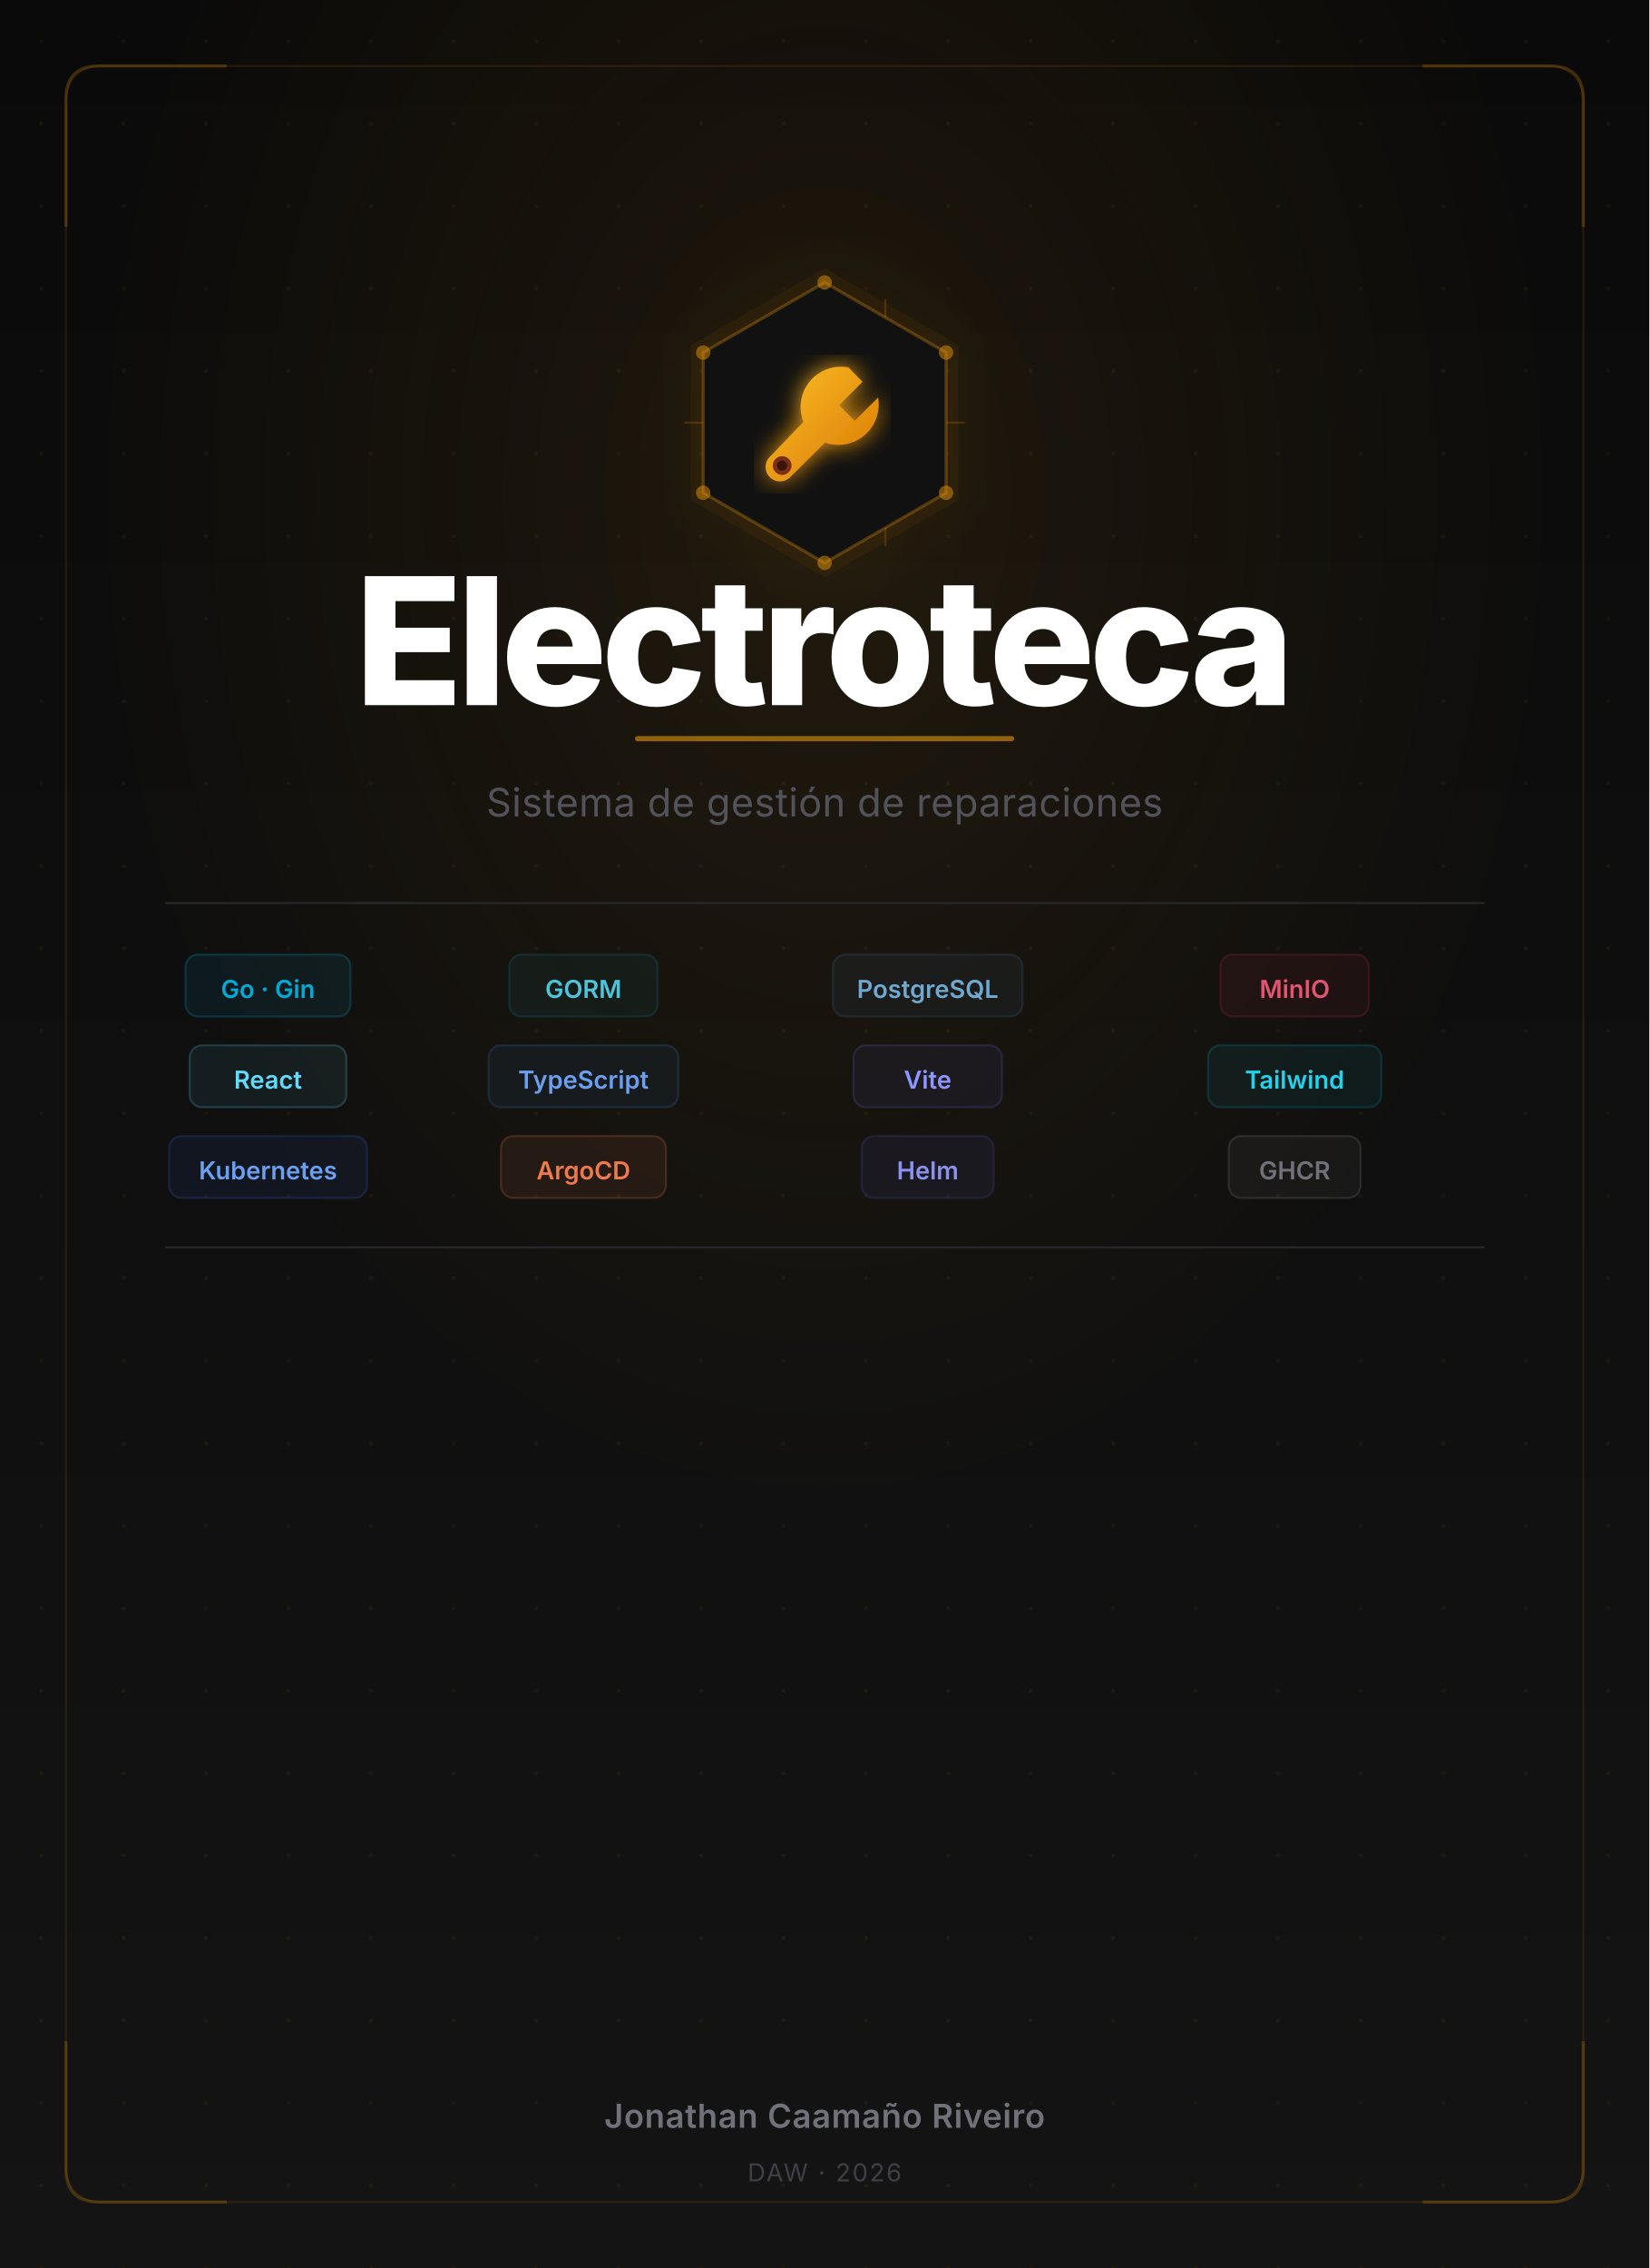
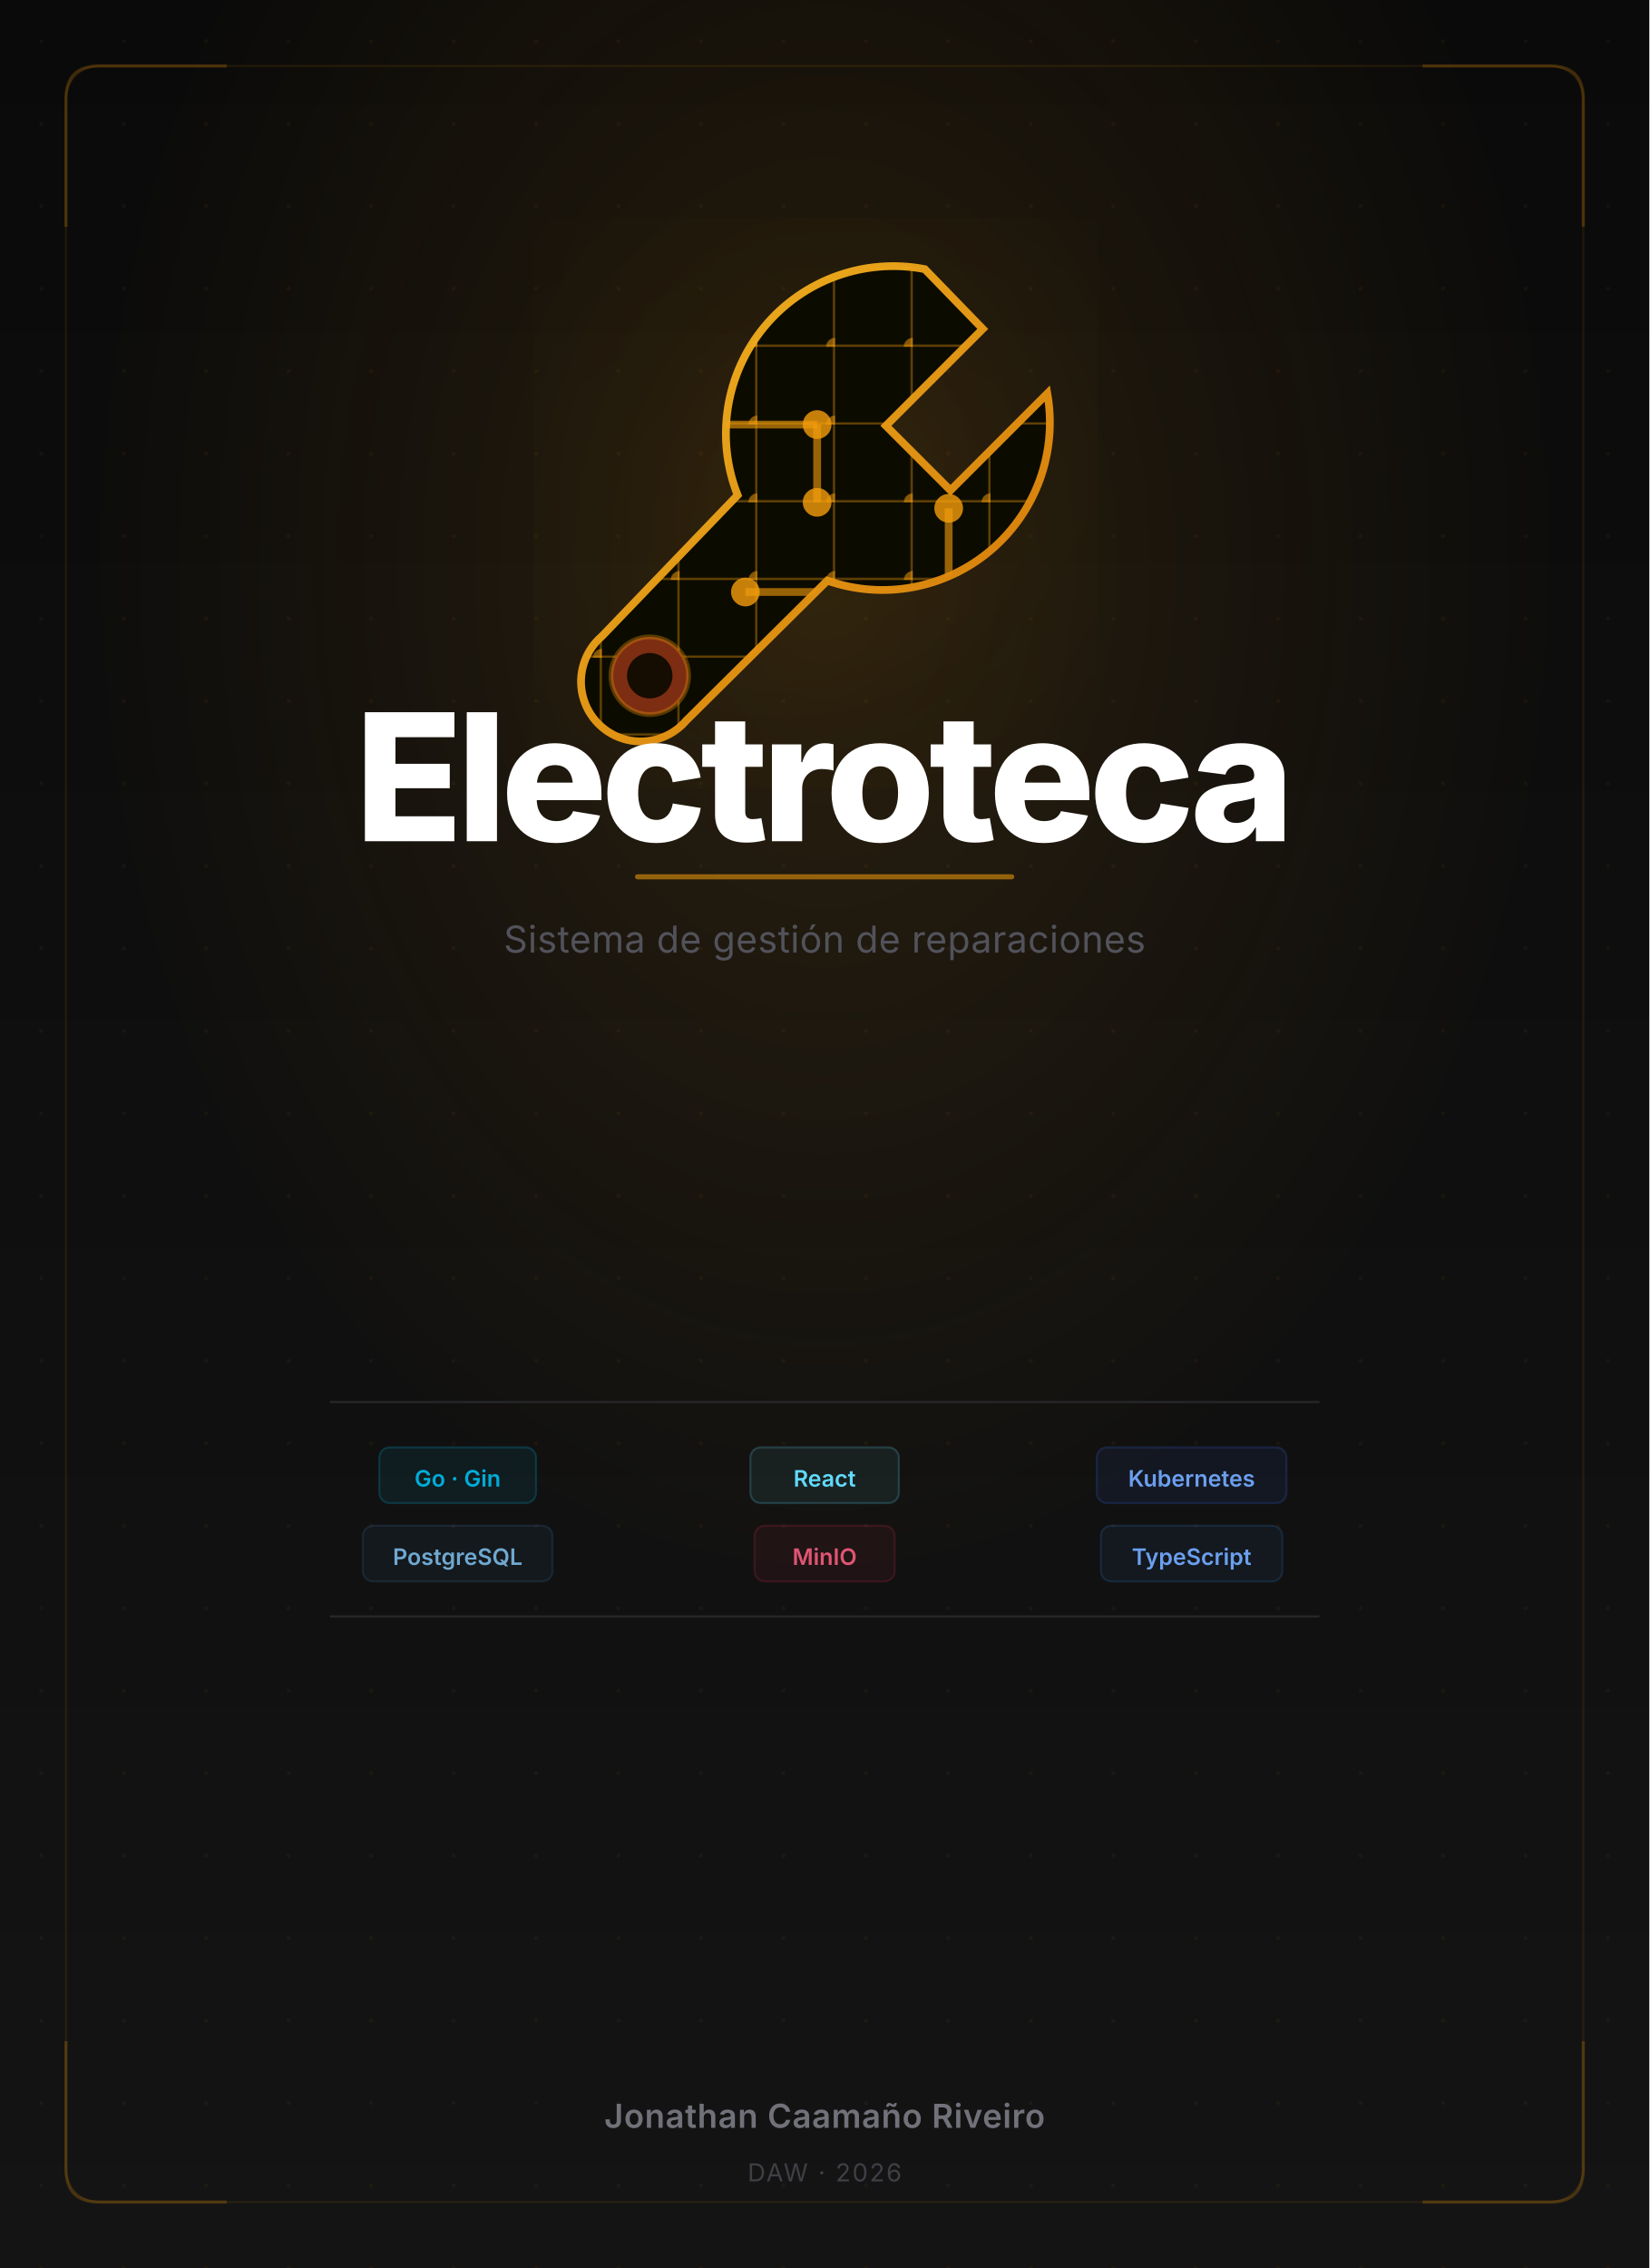
<svg xmlns="http://www.w3.org/2000/svg" viewBox="0 0 800 1100" fill="none">
  <defs>
    <linearGradient id="bg-grad" x1="0" y1="0" x2="0" y2="1">
      <stop offset="0%" stop-color="#0a0a0a" />
      <stop offset="100%" stop-color="#141414" />
    </linearGradient>
-     <radialGradient id="amber-glow" cx="50%" cy="22%" r="45%">
-       <stop offset="0%" stop-color="#f59e0b" stop-opacity="0.09" />
+     <radialGradient id="amber-glow" cx="50%" cy="25%" r="45%">
+       <stop offset="0%" stop-color="#f59e0b" stop-opacity="0.12" />
      <stop offset="100%" stop-color="#f59e0b" stop-opacity="0" />
    </radialGradient>
-     <linearGradient id="wrench-fill" x1="0" y1="0" x2="1" y2="1">
+     <linearGradient id="wrench-stroke" x1="0" y1="0" x2="1" y2="1">
      <stop offset="0%" stop-color="#fbbf24" />
      <stop offset="100%" stop-color="#d97706" />
    </linearGradient>
-     <filter id="wrench-glow">
-       <feGaussianBlur in="SourceGraphic" stdDeviation="8" result="blur" />
+     <filter id="logo-glow">
+       <feGaussianBlur in="SourceGraphic" stdDeviation="28" result="blur" />
      <feMerge>
        <feMergeNode in="blur" />
        <feMergeNode in="SourceGraphic" />
      </feMerge>
    </filter>
-     <filter id="hex-glow">
-       <feGaussianBlur in="SourceGraphic" stdDeviation="20" result="blur" />
-       <feMerge>
-         <feMergeNode in="blur" />
-         <feMergeNode in="SourceGraphic" />
-       </feMerge>
-     </filter>
+     <pattern id="pcb-grid" x="-26" y="-44" width="13" height="13" patternUnits="userSpaceOnUse">
+       <line x1="0" y1="13" x2="13" y2="13" stroke="#f59e0b" stroke-width="0.75" opacity="0.36" />
+       <line x1="13" y1="0" x2="13" y2="13" stroke="#f59e0b" stroke-width="0.75" opacity="0.36" />
+       <circle cx="13" cy="13" r="1.5" fill="#f59e0b" opacity="0.52" />
+     </pattern>
+     <clipPath id="wrench-clip">
+       <path d="M28 -44a28 28 0 0 0-31.3 37.8L-26 17.4a10 10 0 1 0 14.1 14.1                L11.7 8.1A28 28 0 0 0 48.5 -23.2l-16.2 16.2-10.8-10.8 16.2-16.2z" />
+     </clipPath>
  </defs>
  <rect width="800" height="1100" fill="url(#bg-grad)" />
  <rect width="800" height="1100" fill="url(#amber-glow)" />
  <pattern id="dots" x="0" y="0" width="40" height="40" patternUnits="userSpaceOnUse">
-     <circle cx="20" cy="20" r="1" fill="#f59e0b" opacity="0.055" />
+     <circle cx="20" cy="20" r="1" fill="#f59e0b" opacity="0.05" />
  </pattern>
  <rect width="800" height="1100" fill="url(#dots)" />
-   <rect x="32" y="32" width="736" height="1036" rx="16" stroke="#f59e0b" stroke-width="1" stroke-opacity="0.1" fill="none" />
-   <g transform="translate(400, 205)">
-     <polygon points="0,-75 64.95,-37.5 64.95,37.5 0,75 -64.95,37.5 -64.95,-37.5" fill="#f59e0b" fill-opacity="0.05" filter="url(#hex-glow)" />
-     <polygon points="0,-68 58.9,-34 58.9,34 0,68 -58.9,34 -58.9,-34" fill="#111111" />
-     <polygon points="0,-68 58.9,-34 58.9,34 0,68 -58.9,34 -58.9,-34" fill="none" stroke="#f59e0b" stroke-width="1.5" stroke-opacity="0.28" />
-     <circle cx="0" cy="-68" r="3.5" fill="#f59e0b" opacity="0.45" />
-     <circle cx="58.9" cy="-34" r="3.5" fill="#f59e0b" opacity="0.45" />
-     <circle cx="58.9" cy="34" r="3.5" fill="#f59e0b" opacity="0.45" />
-     <circle cx="0" cy="68" r="3.5" fill="#f59e0b" opacity="0.45" />
-     <circle cx="-58.9" cy="34" r="3.5" fill="#f59e0b" opacity="0.45" />
-     <circle cx="-58.9" cy="-34" r="3.5" fill="#f59e0b" opacity="0.45" />
-     <line x1="29.45" y1="-51" x2="29.45" y2="-60" stroke="#f59e0b" stroke-width="1" stroke-opacity="0.18" />
-     <line x1="58.9" y1="0" x2="68" y2="0" stroke="#f59e0b" stroke-width="1" stroke-opacity="0.18" />
-     <line x1="-58.9" y1="0" x2="-68" y2="0" stroke="#f59e0b" stroke-width="1" stroke-opacity="0.18" />
-     <line x1="29.45" y1="51" x2="29.45" y2="60" stroke="#f59e0b" stroke-width="1" stroke-opacity="0.18" />
-     <g transform="translate(-8, 4) scale(0.7)" filter="url(#wrench-glow)">
-       <path d="M28 -44a28 28 0 0 0-31.3 37.8L-26 17.4a10 10 0 1 0 14.1 14.1L11.7 8.1A28 28 0 0 0 48.5 -23.2l-16.2 16.2-10.8-10.8 16.2-16.2z" fill="url(#wrench-fill)" />
-       <circle cx="-18" cy="24" r="6.5" fill="#7c2d12" />
-       <circle cx="-18" cy="24" r="3.5" fill="#0a0a0a" opacity="0.6" />
+   <rect x="32" y="32" width="736" height="1036" rx="16" stroke="#f59e0b" stroke-width="1" stroke-opacity="0.09" fill="none" />
+   <g transform="translate(400,240) scale(2.9) translate(-11.25,6.25)">
+     <path d="M28 -44a28 28 0 0 0-31.3 37.8L-26 17.4a10 10 0 1 0 14.1 14.1              L11.7 8.1A28 28 0 0 0 48.5 -23.2l-16.2 16.2-10.8-10.8 16.2-16.2z" fill="#f59e0b" fill-opacity="0.12" filter="url(#logo-glow)" />
+     <path d="M28 -44a28 28 0 0 0-31.3 37.8L-26 17.4a10 10 0 1 0 14.1 14.1              L11.7 8.1A28 28 0 0 0 48.5 -23.2l-16.2 16.2-10.8-10.8 16.2-16.2z" fill="#0c0b00" />
+     <g clip-path="url(#wrench-clip)">
+       <rect x="-30" y="-50" width="85" height="90" fill="url(#pcb-grid)" />
+       <line x1="-26" y1="-18" x2="10" y2="-18" stroke="#f59e0b" stroke-width="1.3" opacity="0.6" />
+       <line x1="10" y1="-18" x2="10" y2="-5" stroke="#f59e0b" stroke-width="1.3" opacity="0.6" />
+       <circle cx="10" cy="-18" r="2.4" fill="#f59e0b" opacity="0.8" />
+       <circle cx="10" cy="-5" r="2.4" fill="#f59e0b" opacity="0.8" />
+       <line x1="-2" y1="10" x2="32" y2="10" stroke="#f59e0b" stroke-width="1.3" opacity="0.6" />
+       <line x1="32" y1="10" x2="32" y2="-4" stroke="#f59e0b" stroke-width="1.3" opacity="0.6" />
+       <circle cx="-2" cy="10" r="2.4" fill="#f59e0b" opacity="0.8" />
+       <circle cx="32" cy="10" r="2.4" fill="#f59e0b" opacity="0.8" />
+       <circle cx="32" cy="-4" r="2.4" fill="#f59e0b" opacity="0.8" />
+     </g>
+     <path d="M28 -44a28 28 0 0 0-31.3 37.8L-26 17.4a10 10 0 1 0 14.1 14.1              L11.7 8.1A28 28 0 0 0 48.5 -23.2l-16.2 16.2-10.8-10.8 16.2-16.2z" fill="none" stroke="url(#wrench-stroke)" stroke-width="1.3" stroke-opacity="0.95" />
+     <circle cx="-18" cy="24" r="6.5" fill="#7c2d12" />
+     <circle cx="-18" cy="24" r="3.8" fill="#0a0900" opacity="0.9" />
+     <circle cx="-18" cy="24" r="6.5" fill="none" stroke="#f59e0b" stroke-width="0.8" stroke-opacity="0.32" />
+   </g>
+   <text x="400" y="408" font-family="Inter, -apple-system, BlinkMacSystemFont, sans-serif" font-size="86" font-weight="800" fill="white" text-anchor="middle" letter-spacing="-3">Electroteca</text>
+   <rect x="308" y="424" width="184" height="2.5" rx="1.25" fill="#f59e0b" opacity="0.55" />
+   <text x="400" y="462" font-family="Inter, -apple-system, sans-serif" font-size="18" font-weight="400" fill="#52525b" text-anchor="middle" letter-spacing="0.2">
+     Sistema de gestión de reparaciones
+   </text>
+   <line x1="160" y1="680" x2="640" y2="680" stroke="#27272a" stroke-width="1" />
+   <g font-family="Inter, monospace" font-size="11" font-weight="600" text-anchor="middle">
+     <g transform="translate(222,716)">
+       <rect x="-38" y="-14" width="76" height="27" rx="5" fill="#00ACD7" fill-opacity="0.08" stroke="#00ACD7" stroke-opacity="0.22" stroke-width="1" />
+       <text y="5" fill="#00ACD7">Go · Gin</text>
+     </g>
+     <g transform="translate(400,716)">
+       <rect x="-36" y="-14" width="72" height="27" rx="5" fill="#61DAFB" fill-opacity="0.07" stroke="#61DAFB" stroke-opacity="0.20" stroke-width="1" />
+       <text y="5" fill="#61DAFB">React</text>
+     </g>
+     <g transform="translate(578,716)">
+       <rect x="-46" y="-14" width="92" height="27" rx="5" fill="#326CE5" fill-opacity="0.08" stroke="#326CE5" stroke-opacity="0.20" stroke-width="1" />
+       <text y="5" fill="#6B9FEF">Kubernetes</text>
+     </g>
+     <g transform="translate(222,754)">
+       <rect x="-46" y="-14" width="92" height="27" rx="5" fill="#336791" fill-opacity="0.10" stroke="#336791" stroke-opacity="0.22" stroke-width="1" />
+       <text y="5" fill="#6FA8D0">PostgreSQL</text>
+     </g>
+     <g transform="translate(400,754)">
+       <rect x="-34" y="-14" width="68" height="27" rx="5" fill="#C72C48" fill-opacity="0.08" stroke="#C72C48" stroke-opacity="0.20" stroke-width="1" />
+       <text y="5" fill="#E05572">MinIO</text>
+     </g>
+     <g transform="translate(578,754)">
+       <rect x="-44" y="-14" width="88" height="27" rx="5" fill="#3178C6" fill-opacity="0.08" stroke="#3178C6" stroke-opacity="0.20" stroke-width="1" />
+       <text y="5" fill="#6B9FEF">TypeScript</text>
    </g>
  </g>
-   <text x="400" y="342" font-family="Inter, -apple-system, BlinkMacSystemFont, sans-serif" font-size="86" font-weight="800" fill="white" text-anchor="middle" letter-spacing="-3">Electroteca</text>
-   <rect x="308" y="357" width="184" height="2.5" rx="1.25" fill="#f59e0b" opacity="0.55" />
-   <text x="400" y="396" font-family="Inter, -apple-system, sans-serif" font-size="19" font-weight="400" fill="#52525b" text-anchor="middle" letter-spacing="0.2">
-     Sistema de gestión de reparaciones
-   </text>
-   <line x1="80" y1="438" x2="720" y2="438" stroke="#27272a" stroke-width="1" />
-   <g font-family="Inter, monospace" font-size="12" font-weight="600" text-anchor="middle">
-     <g transform="translate(130, 479)">
-       <rect x="-40" y="-16" width="80" height="30" rx="6" fill="#00ACD7" fill-opacity="0.08" stroke="#00ACD7" stroke-opacity="0.22" stroke-width="1" />
-       <text y="5" fill="#00ACD7">Go · Gin</text>
-     </g>
-     <g transform="translate(283, 479)">
-       <rect x="-36" y="-16" width="72" height="30" rx="6" fill="#00ACD7" fill-opacity="0.06" stroke="#00ACD7" stroke-opacity="0.15" stroke-width="1" />
-       <text y="5" fill="#4FC3D9">GORM</text>
-     </g>
-     <g transform="translate(450, 479)">
-       <rect x="-46" y="-16" width="92" height="30" rx="6" fill="#336791" fill-opacity="0.1" stroke="#336791" stroke-opacity="0.22" stroke-width="1" />
-       <text y="5" fill="#6FA8D0">PostgreSQL</text>
-     </g>
-     <g transform="translate(628, 479)">
-       <rect x="-36" y="-16" width="72" height="30" rx="6" fill="#C72C48" fill-opacity="0.08" stroke="#C72C48" stroke-opacity="0.2" stroke-width="1" />
-       <text y="5" fill="#E05572">MinIO</text>
-     </g>
-     <g transform="translate(130, 523)">
-       <rect x="-38" y="-16" width="76" height="30" rx="6" fill="#61DAFB" fill-opacity="0.07" stroke="#61DAFB" stroke-opacity="0.2" stroke-width="1" />
-       <text y="5" fill="#61DAFB">React</text>
-     </g>
-     <g transform="translate(283, 523)">
-       <rect x="-46" y="-16" width="92" height="30" rx="6" fill="#3178C6" fill-opacity="0.08" stroke="#3178C6" stroke-opacity="0.2" stroke-width="1" />
-       <text y="5" fill="#6B9FEF">TypeScript</text>
-     </g>
-     <g transform="translate(450, 523)">
-       <rect x="-36" y="-16" width="72" height="30" rx="6" fill="#646CFF" fill-opacity="0.07" stroke="#646CFF" stroke-opacity="0.18" stroke-width="1" />
-       <text y="5" fill="#9096FF">Vite</text>
-     </g>
-     <g transform="translate(628, 523)">
-       <rect x="-42" y="-16" width="84" height="30" rx="6" fill="#06B6D4" fill-opacity="0.07" stroke="#06B6D4" stroke-opacity="0.18" stroke-width="1" />
-       <text y="5" fill="#22D3EE">Tailwind</text>
-     </g>
-     <g transform="translate(130, 567)">
-       <rect x="-48" y="-16" width="96" height="30" rx="6" fill="#326CE5" fill-opacity="0.08" stroke="#326CE5" stroke-opacity="0.2" stroke-width="1" />
-       <text y="5" fill="#6B9FEF">Kubernetes</text>
-     </g>
-     <g transform="translate(283, 567)">
-       <rect x="-40" y="-16" width="80" height="30" rx="6" fill="#EF7B4D" fill-opacity="0.08" stroke="#EF7B4D" stroke-opacity="0.2" stroke-width="1" />
-       <text y="5" fill="#EF7B4D">ArgoCD</text>
-     </g>
-     <g transform="translate(450, 567)">
-       <rect x="-32" y="-16" width="64" height="30" rx="6" fill="#4F5BD5" fill-opacity="0.08" stroke="#4F5BD5" stroke-opacity="0.18" stroke-width="1" />
-       <text y="5" fill="#8B91EF">Helm</text>
-     </g>
-     <g transform="translate(628, 567)">
-       <rect x="-32" y="-16" width="64" height="30" rx="6" fill="#ffffff" fill-opacity="0.04" stroke="#fff" stroke-opacity="0.1" stroke-width="1" />
-       <text y="5" fill="#71717a">GHCR</text>
-     </g>
-   </g>
-   <line x1="80" y1="605" x2="720" y2="605" stroke="#27272a" stroke-width="1" />
+   <line x1="160" y1="784" x2="640" y2="784" stroke="#27272a" stroke-width="1" />
  <text x="400" y="1032" font-family="Inter, -apple-system, sans-serif" font-size="16" font-weight="600" fill="#71717a" text-anchor="middle" letter-spacing="0.3">
    Jonathan Caamaño Riveiro
  </text>
  <text x="400" y="1058" font-family="Inter, -apple-system, sans-serif" font-size="12" font-weight="400" fill="#3f3f46" text-anchor="middle" letter-spacing="0.8">
    DAW · 2026
  </text>
  <path d="M32 110 L32 48 Q32 32 48 32 L110 32" stroke="#f59e0b" stroke-width="1.5" stroke-opacity="0.22" fill="none" />
  <path d="M768 110 L768 48 Q768 32 752 32 L690 32" stroke="#f59e0b" stroke-width="1.5" stroke-opacity="0.22" fill="none" />
  <path d="M32 990 L32 1052 Q32 1068 48 1068 L110 1068" stroke="#f59e0b" stroke-width="1.5" stroke-opacity="0.22" fill="none" />
  <path d="M768 990 L768 1052 Q768 1068 752 1068 L690 1068" stroke="#f59e0b" stroke-width="1.5" stroke-opacity="0.22" fill="none" />
</svg>
